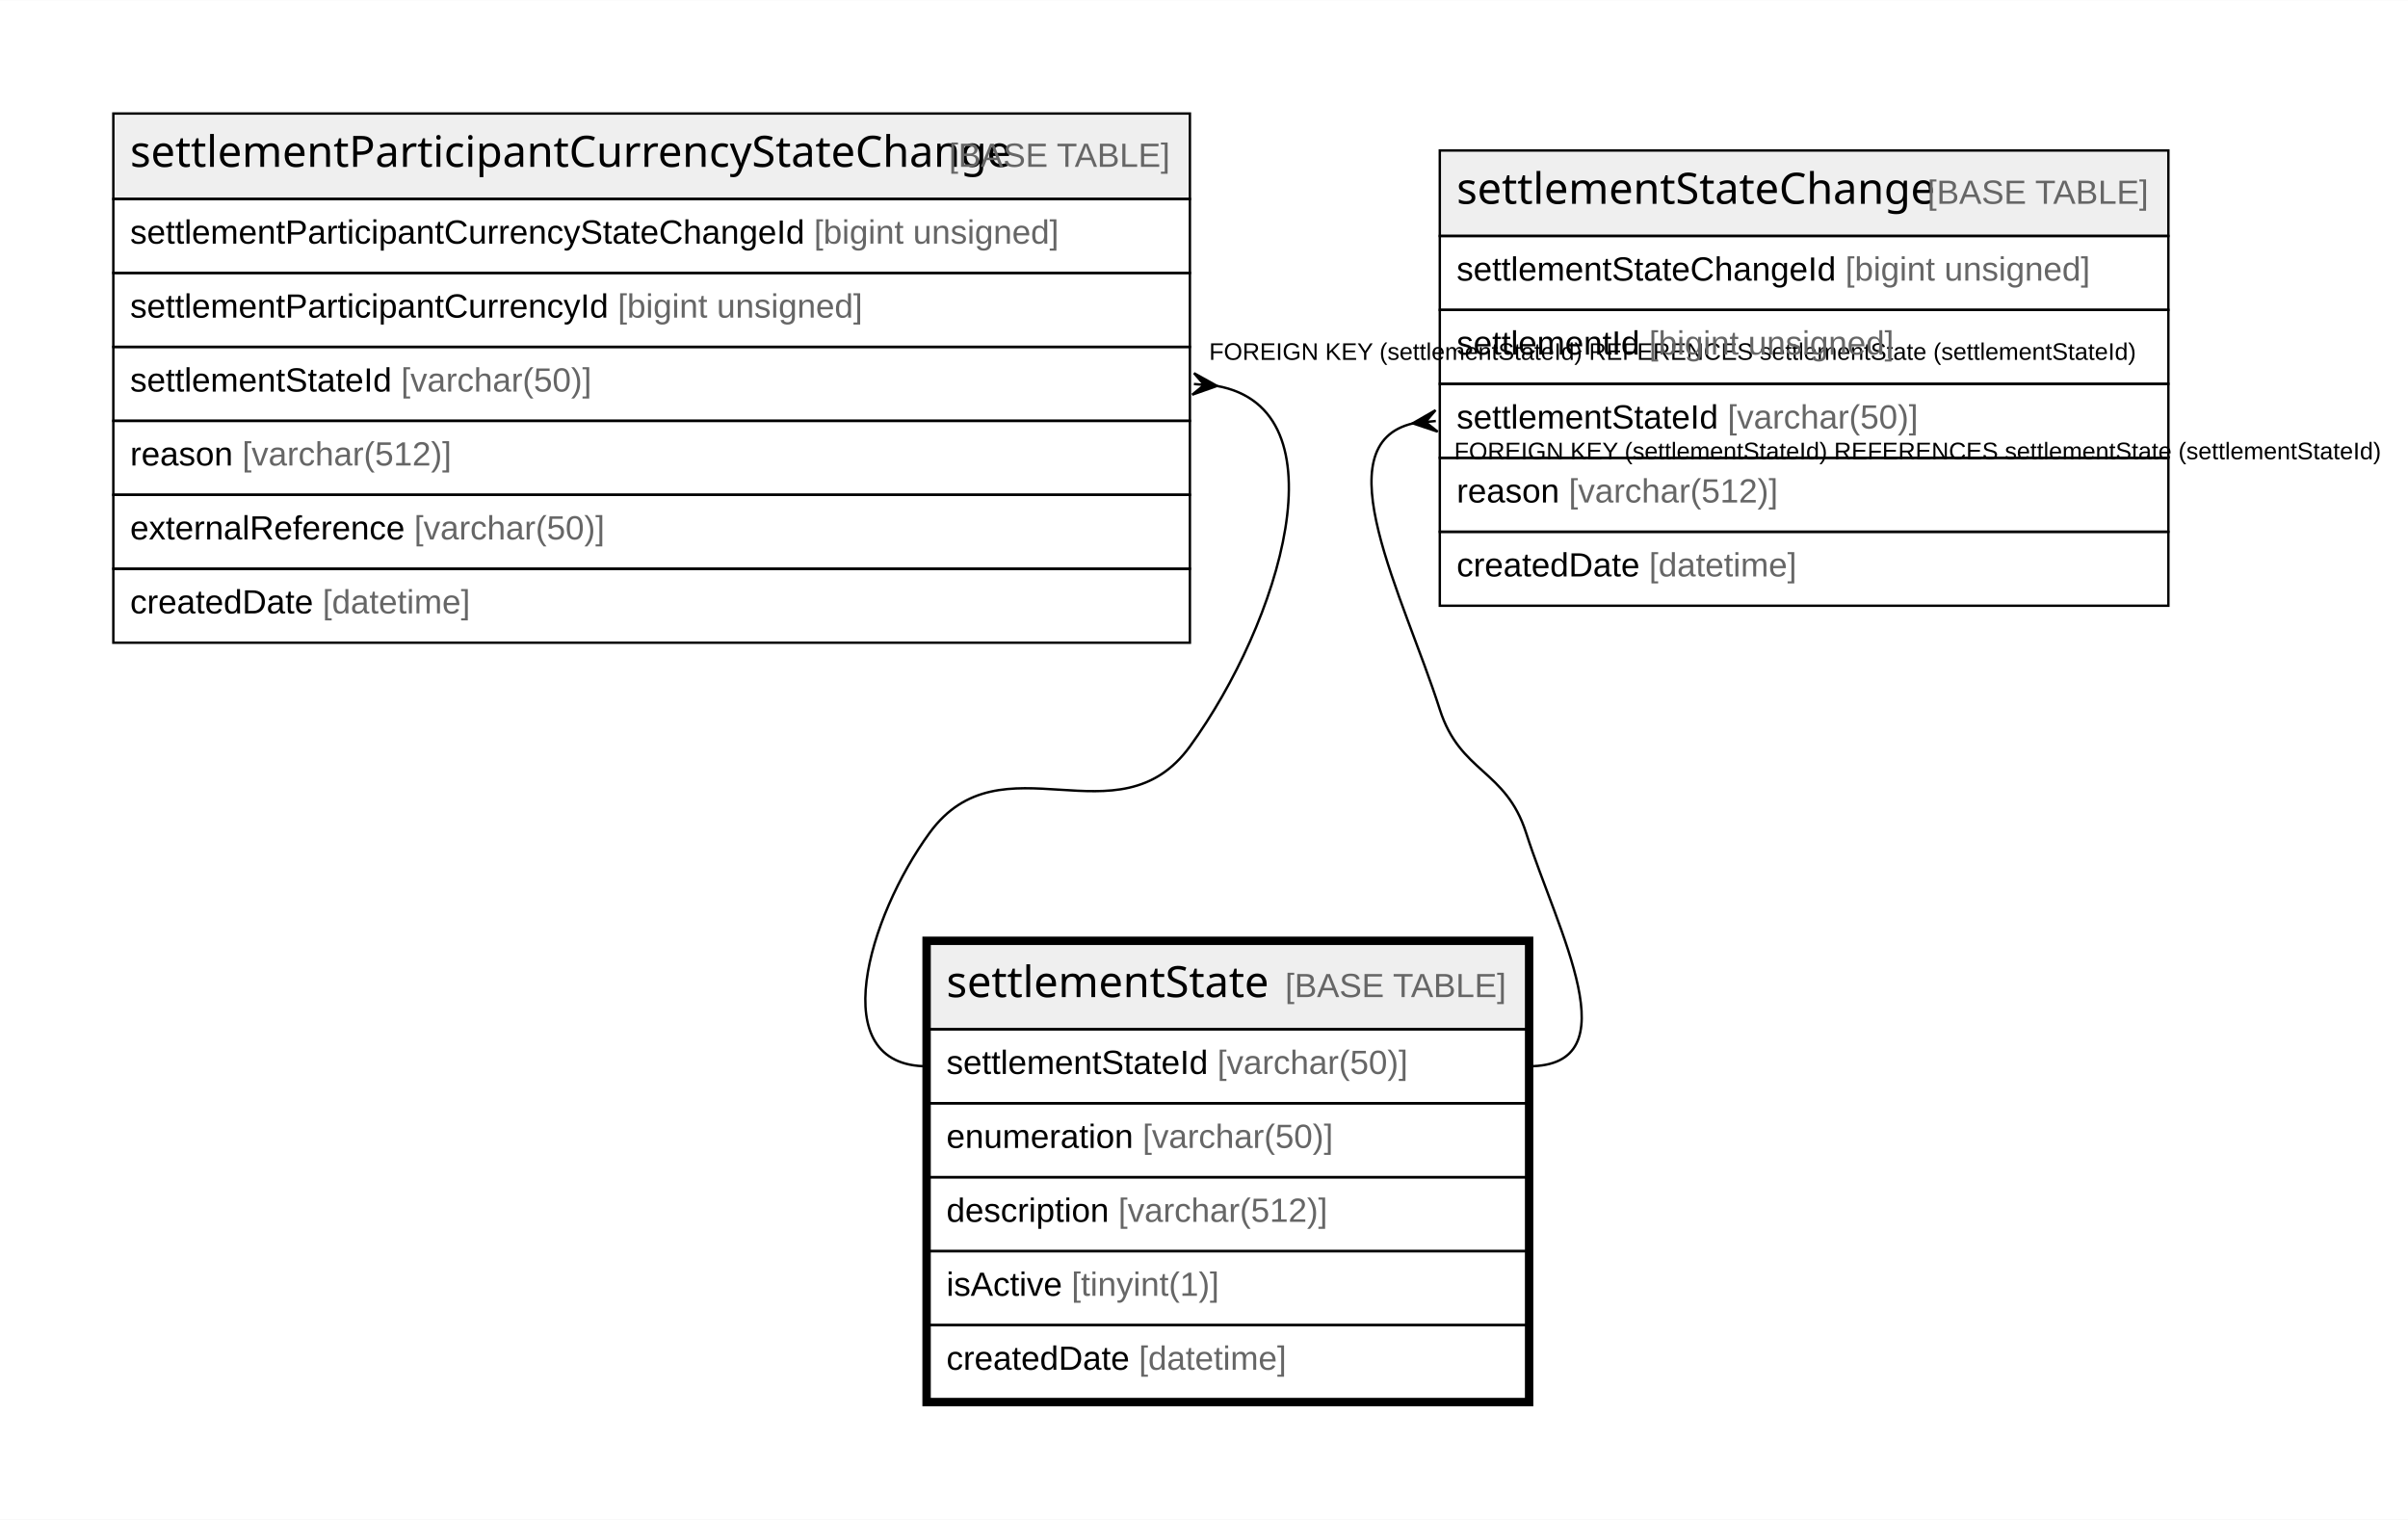
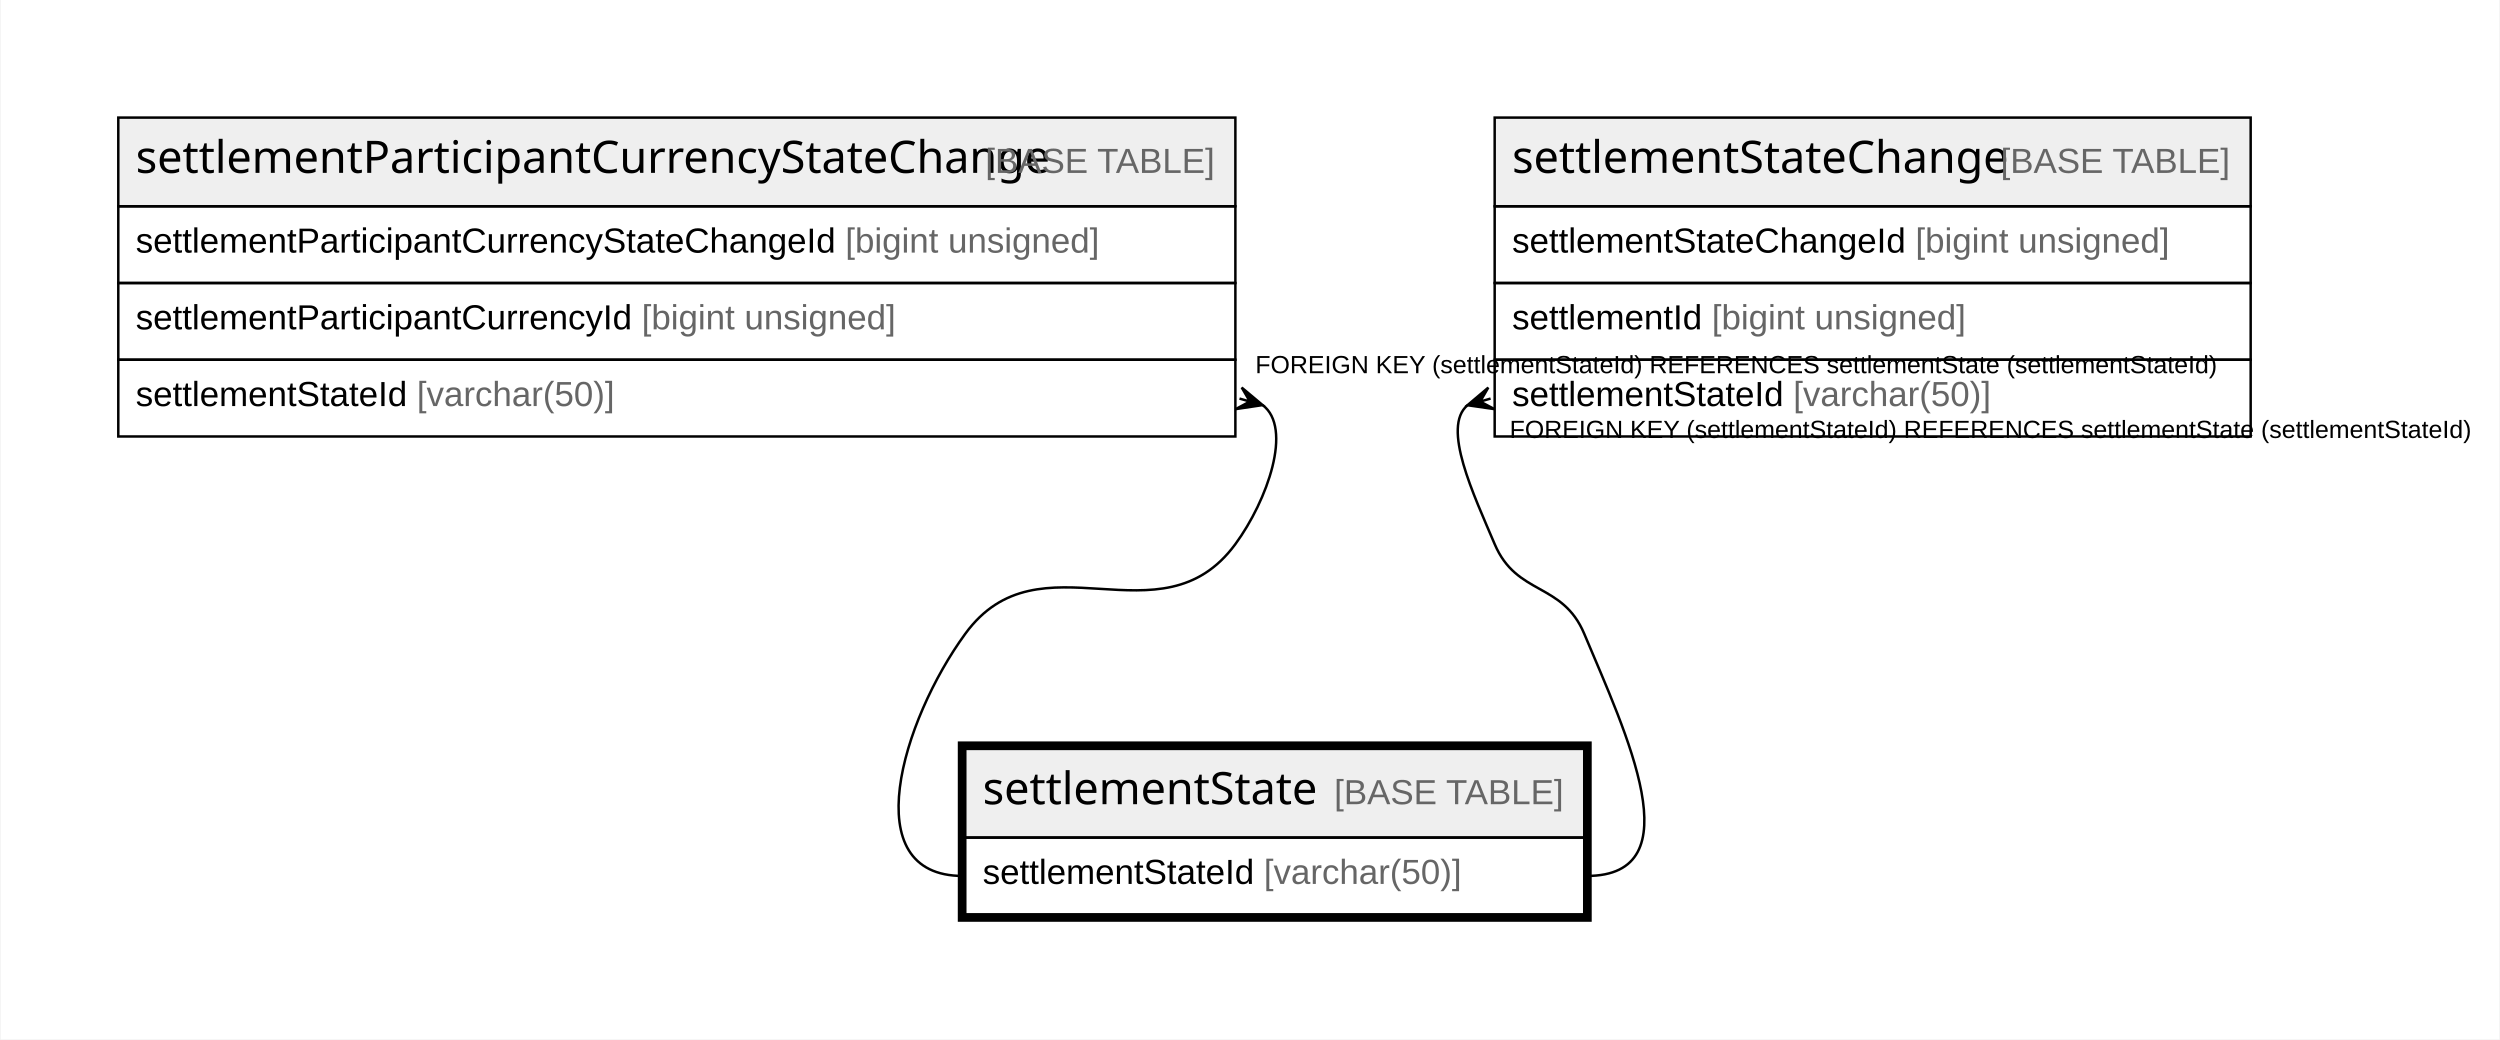
- <svg xmlns="http://www.w3.org/2000/svg" width="1003pt" height="633pt" viewBox="0.00 0.00 1002.92 632.80">
-   <g id="graph0" class="graph" transform="scale(1 1) rotate(0) translate(4 628.8)">
-     <polygon fill="white" stroke="none" points="-4,4 -4,-628.8 998.92,-628.8 998.92,4 -4,4" />
+ <svg xmlns="http://www.w3.org/2000/svg" width="1003pt" height="417pt" viewBox="0.00 0.00 1002.92 417.20">
+   <g id="graph0" class="graph" transform="scale(1 1) rotate(0) translate(4 413.2)">
+     <polygon fill="white" stroke="none" points="-4,4 -4,-413.2 998.92,-413.2 998.92,4 -4,4" />
    <g id="node1" class="node">
-       <polygon fill="#efefef" stroke="none" points="383.17,-200.2 383.17,-235.8 631.62,-235.8 631.62,-200.2 383.17,-200.2" />
-       <polygon fill="none" stroke="black" points="383.17,-200.2 383.17,-235.8 631.62,-235.8 631.62,-200.2 383.17,-200.2" />
-       <text text-anchor="start" x="390.17" y="-213.6" font-family="Arial Bold" font-size="18.00">settlementState</text>
-       <text text-anchor="start" x="500.14" y="-213.6" font-family="Arial" font-size="14.00">    </text>
-       <text text-anchor="start" x="531.25" y="-213.6" font-family="Arial" font-size="14.00" fill="#666666">[BASE TABLE]</text>
-       <polygon fill="none" stroke="black" points="383.17,-169.4 383.17,-200.2 631.62,-200.2 631.62,-169.4 383.17,-169.4" />
-       <text text-anchor="start" x="390.17" y="-181.6" font-family="Arial" font-size="14.00">settlementStateId </text>
-       <text text-anchor="start" x="503.01" y="-181.6" font-family="Arial" font-size="14.00" fill="#666666">[varchar(50)]</text>
-       <polygon fill="none" stroke="black" points="383.17,-138.6 383.17,-169.4 631.62,-169.4 631.62,-138.6 383.17,-138.6" />
-       <text text-anchor="start" x="390.17" y="-150.8" font-family="Arial" font-size="14.00">enumeration </text>
-       <text text-anchor="start" x="471.88" y="-150.8" font-family="Arial" font-size="14.00" fill="#666666">[varchar(50)]</text>
-       <polygon fill="none" stroke="black" points="383.17,-107.8 383.17,-138.6 631.62,-138.6 631.62,-107.8 383.17,-107.8" />
-       <text text-anchor="start" x="390.17" y="-120" font-family="Arial" font-size="14.00">description </text>
-       <text text-anchor="start" x="461.76" y="-120" font-family="Arial" font-size="14.00" fill="#666666">[varchar(512)]</text>
-       <polygon fill="none" stroke="black" points="383.17,-77 383.17,-107.8 631.62,-107.8 631.62,-77 383.17,-77" />
-       <text text-anchor="start" x="390.17" y="-89.2" font-family="Arial" font-size="14.00">isActive </text>
-       <text text-anchor="start" x="442.29" y="-89.2" font-family="Arial" font-size="14.00" fill="#666666">[tinyint(1)]</text>
+       <polygon fill="#efefef" stroke="none" points="383.17,-77 383.17,-112.6 631.62,-112.6 631.62,-77 383.17,-77" />
+       <polygon fill="none" stroke="black" points="383.17,-77 383.17,-112.6 631.62,-112.6 631.62,-77 383.17,-77" />
+       <text text-anchor="start" x="390.17" y="-90.4" font-family="Arial Bold" font-size="18.00">settlementState</text>
+       <text text-anchor="start" x="500.14" y="-90.4" font-family="Arial" font-size="14.00">    </text>
+       <text text-anchor="start" x="531.25" y="-90.4" font-family="Arial" font-size="14.00" fill="#666666">[BASE TABLE]</text>
      <polygon fill="none" stroke="black" points="383.17,-46.2 383.17,-77 631.62,-77 631.62,-46.2 383.17,-46.2" />
-       <text text-anchor="start" x="390.17" y="-58.4" font-family="Arial" font-size="14.00">createdDate </text>
-       <text text-anchor="start" x="470.32" y="-58.4" font-family="Arial" font-size="14.00" fill="#666666">[datetime]</text>
-       <polygon fill="none" stroke="black" stroke-width="3" points="381.67,-44.7 381.67,-237.3 633.12,-237.3 633.12,-44.7 381.67,-44.7" />
+       <text text-anchor="start" x="390.17" y="-58.4" font-family="Arial" font-size="14.00">settlementStateId </text>
+       <text text-anchor="start" x="503.01" y="-58.4" font-family="Arial" font-size="14.00" fill="#666666">[varchar(50)]</text>
+       <polygon fill="none" stroke="black" stroke-width="3" points="381.67,-44.7 381.67,-114.1 633.12,-114.1 633.12,-44.7 381.67,-44.7" />
    </g>
    <g id="node2" class="node">
-       <polygon fill="#efefef" stroke="none" points="43.2,-546 43.2,-581.6 491.59,-581.6 491.59,-546 43.2,-546" />
-       <polygon fill="none" stroke="black" points="43.2,-546 43.2,-581.6 491.59,-581.6 491.59,-546 43.2,-546" />
-       <text text-anchor="start" x="50.2" y="-559.4" font-family="Arial Bold" font-size="18.00">settlementParticipantCurrencyStateChange</text>
-       <text text-anchor="start" x="360.1" y="-559.4" font-family="Arial" font-size="14.00">    </text>
-       <text text-anchor="start" x="391.22" y="-559.4" font-family="Arial" font-size="14.00" fill="#666666">[BASE TABLE]</text>
-       <polygon fill="none" stroke="black" points="43.2,-515.2 43.2,-546 491.59,-546 491.59,-515.2 43.2,-515.2" />
-       <text text-anchor="start" x="50.2" y="-527.4" font-family="Arial" font-size="14.00">settlementParticipantCurrencyStateChangeId </text>
-       <text text-anchor="start" x="335.02" y="-527.4" font-family="Arial" font-size="14.00" fill="#666666">[bigint unsigned]</text>
-       <polygon fill="none" stroke="black" points="43.2,-484.4 43.2,-515.2 491.59,-515.2 491.59,-484.4 43.2,-484.4" />
-       <text text-anchor="start" x="50.2" y="-496.6" font-family="Arial" font-size="14.00">settlementParticipantCurrencyId </text>
-       <text text-anchor="start" x="253.29" y="-496.6" font-family="Arial" font-size="14.00" fill="#666666">[bigint unsigned]</text>
-       <polygon fill="none" stroke="black" points="43.2,-453.6 43.2,-484.4 491.59,-484.4 491.59,-453.6 43.2,-453.6" />
-       <text text-anchor="start" x="50.2" y="-465.8" font-family="Arial" font-size="14.00">settlementStateId </text>
-       <text text-anchor="start" x="163.04" y="-465.8" font-family="Arial" font-size="14.00" fill="#666666">[varchar(50)]</text>
-       <polygon fill="none" stroke="black" points="43.2,-422.8 43.2,-453.6 491.59,-453.6 491.59,-422.8 43.2,-422.8" />
-       <text text-anchor="start" x="50.2" y="-435" font-family="Arial" font-size="14.00">reason </text>
-       <text text-anchor="start" x="96.9" y="-435" font-family="Arial" font-size="14.00" fill="#666666">[varchar(512)]</text>
-       <polygon fill="none" stroke="black" points="43.2,-392 43.2,-422.8 491.59,-422.8 491.59,-392 43.2,-392" />
-       <text text-anchor="start" x="50.2" y="-404.2" font-family="Arial" font-size="14.00">externalReference </text>
-       <text text-anchor="start" x="168.49" y="-404.2" font-family="Arial" font-size="14.00" fill="#666666">[varchar(50)]</text>
-       <polygon fill="none" stroke="black" points="43.2,-361.2 43.2,-392 491.59,-392 491.59,-361.2 43.2,-361.2" />
-       <text text-anchor="start" x="50.2" y="-373.4" font-family="Arial" font-size="14.00">createdDate </text>
-       <text text-anchor="start" x="130.36" y="-373.4" font-family="Arial" font-size="14.00" fill="#666666">[datetime]</text>
+       <polygon fill="#efefef" stroke="none" points="43.2,-330.4 43.2,-366 491.59,-366 491.59,-330.4 43.2,-330.4" />
+       <polygon fill="none" stroke="black" points="43.2,-330.4 43.2,-366 491.59,-366 491.59,-330.4 43.2,-330.4" />
+       <text text-anchor="start" x="50.2" y="-343.8" font-family="Arial Bold" font-size="18.00">settlementParticipantCurrencyStateChange</text>
+       <text text-anchor="start" x="360.1" y="-343.8" font-family="Arial" font-size="14.00">    </text>
+       <text text-anchor="start" x="391.22" y="-343.8" font-family="Arial" font-size="14.00" fill="#666666">[BASE TABLE]</text>
+       <polygon fill="none" stroke="black" points="43.2,-299.6 43.2,-330.4 491.59,-330.4 491.59,-299.6 43.2,-299.6" />
+       <text text-anchor="start" x="50.2" y="-311.8" font-family="Arial" font-size="14.00">settlementParticipantCurrencyStateChangeId </text>
+       <text text-anchor="start" x="335.02" y="-311.8" font-family="Arial" font-size="14.00" fill="#666666">[bigint unsigned]</text>
+       <polygon fill="none" stroke="black" points="43.2,-268.8 43.2,-299.6 491.59,-299.6 491.59,-268.8 43.2,-268.8" />
+       <text text-anchor="start" x="50.2" y="-281" font-family="Arial" font-size="14.00">settlementParticipantCurrencyId </text>
+       <text text-anchor="start" x="253.29" y="-281" font-family="Arial" font-size="14.00" fill="#666666">[bigint unsigned]</text>
+       <polygon fill="none" stroke="black" points="43.2,-238 43.2,-268.8 491.59,-268.8 491.59,-238 43.2,-238" />
+       <text text-anchor="start" x="50.2" y="-250.2" font-family="Arial" font-size="14.00">settlementStateId </text>
+       <text text-anchor="start" x="163.04" y="-250.2" font-family="Arial" font-size="14.00" fill="#666666">[varchar(50)]</text>
    </g>
    <g id="edge1" class="edge">
-       <path fill="none" stroke="black" d="M502.76,-468.16C556.54,-458.55 528.89,-369.32 491.59,-318 461.74,-276.92 413.09,-323.02 383.17,-282 357.71,-247.1 338.96,-184.8 382.17,-184.8" />
-       <polygon fill="black" stroke="black" points="502.89,-468.14 492.55,-464.49 497.57,-468.59 493.26,-468.94 493.26,-468.94 493.26,-468.94 497.57,-468.59 493.3,-473.46 502.89,-468.14" />
-       <text text-anchor="start" x="499.59" y="-479" font-family="Arial" font-size="10.00">FOREIGN KEY (settlementStateId) REFERENCES settlementState (settlementStateId)</text>
+       <path fill="none" stroke="black" d="M502.52,-250.6C514.72,-241.51 504.48,-212.35 491.59,-194.8 461.53,-153.88 413.09,-199.82 383.17,-158.8 357.71,-123.9 338.96,-61.6 382.17,-61.6" />
+       <polygon fill="black" stroke="black" points="502.54,-250.6 491.69,-248.98 497.4,-252.04 493.24,-253.22 493.24,-253.22 493.24,-253.22 497.4,-252.04 494.13,-257.64 502.54,-250.6" />
+       <text text-anchor="start" x="499.59" y="-263.4" font-family="Arial" font-size="10.00">FOREIGN KEY (settlementStateId) REFERENCES settlementState (settlementStateId)</text>
    </g>
    <g id="node3" class="node">
-       <polygon fill="#efefef" stroke="none" points="595.67,-530.6 595.67,-566.2 899.12,-566.2 899.12,-530.6 595.67,-530.6" />
-       <polygon fill="none" stroke="black" points="595.67,-530.6 595.67,-566.2 899.12,-566.2 899.12,-530.6 595.67,-530.6" />
-       <text text-anchor="start" x="602.67" y="-544" font-family="Arial Bold" font-size="18.00">settlementStateChange</text>
-       <text text-anchor="start" x="767.63" y="-544" font-family="Arial" font-size="14.00">    </text>
-       <text text-anchor="start" x="798.74" y="-544" font-family="Arial" font-size="14.00" fill="#666666">[BASE TABLE]</text>
-       <polygon fill="none" stroke="black" points="595.67,-499.8 595.67,-530.6 899.12,-530.6 899.12,-499.8 595.67,-499.8" />
-       <text text-anchor="start" x="602.67" y="-512" font-family="Arial" font-size="14.00">settlementStateChangeId </text>
-       <text text-anchor="start" x="764.56" y="-512" font-family="Arial" font-size="14.00" fill="#666666">[bigint unsigned]</text>
-       <polygon fill="none" stroke="black" points="595.67,-469 595.67,-499.8 899.12,-499.8 899.12,-469 595.67,-469" />
-       <text text-anchor="start" x="602.67" y="-481.2" font-family="Arial" font-size="14.00">settlementId </text>
-       <text text-anchor="start" x="682.83" y="-481.2" font-family="Arial" font-size="14.00" fill="#666666">[bigint unsigned]</text>
-       <polygon fill="none" stroke="black" points="595.67,-438.2 595.67,-469 899.12,-469 899.12,-438.2 595.67,-438.2" />
-       <text text-anchor="start" x="602.67" y="-450.4" font-family="Arial" font-size="14.00">settlementStateId </text>
-       <text text-anchor="start" x="715.52" y="-450.4" font-family="Arial" font-size="14.00" fill="#666666">[varchar(50)]</text>
-       <polygon fill="none" stroke="black" points="595.67,-407.4 595.67,-438.2 899.12,-438.2 899.12,-407.4 595.67,-407.4" />
-       <text text-anchor="start" x="602.67" y="-419.6" font-family="Arial" font-size="14.00">reason </text>
-       <text text-anchor="start" x="649.37" y="-419.6" font-family="Arial" font-size="14.00" fill="#666666">[varchar(512)]</text>
-       <polygon fill="none" stroke="black" points="595.67,-376.6 595.67,-407.4 899.12,-407.4 899.12,-376.6 595.67,-376.6" />
-       <text text-anchor="start" x="602.67" y="-388.8" font-family="Arial" font-size="14.00">createdDate </text>
-       <text text-anchor="start" x="682.83" y="-388.8" font-family="Arial" font-size="14.00" fill="#666666">[datetime]</text>
+       <polygon fill="#efefef" stroke="none" points="595.67,-330.4 595.67,-366 899.12,-366 899.12,-330.4 595.67,-330.4" />
+       <polygon fill="none" stroke="black" points="595.67,-330.4 595.67,-366 899.12,-366 899.12,-330.4 595.67,-330.4" />
+       <text text-anchor="start" x="602.67" y="-343.8" font-family="Arial Bold" font-size="18.00">settlementStateChange</text>
+       <text text-anchor="start" x="767.63" y="-343.8" font-family="Arial" font-size="14.00">    </text>
+       <text text-anchor="start" x="798.74" y="-343.8" font-family="Arial" font-size="14.00" fill="#666666">[BASE TABLE]</text>
+       <polygon fill="none" stroke="black" points="595.67,-299.6 595.67,-330.4 899.12,-330.4 899.12,-299.6 595.67,-299.6" />
+       <text text-anchor="start" x="602.67" y="-311.8" font-family="Arial" font-size="14.00">settlementStateChangeId </text>
+       <text text-anchor="start" x="764.56" y="-311.8" font-family="Arial" font-size="14.00" fill="#666666">[bigint unsigned]</text>
+       <polygon fill="none" stroke="black" points="595.67,-268.8 595.67,-299.6 899.12,-299.6 899.12,-268.8 595.67,-268.8" />
+       <text text-anchor="start" x="602.67" y="-281" font-family="Arial" font-size="14.00">settlementId </text>
+       <text text-anchor="start" x="682.83" y="-281" font-family="Arial" font-size="14.00" fill="#666666">[bigint unsigned]</text>
+       <polygon fill="none" stroke="black" points="595.67,-238 595.67,-268.8 899.12,-268.8 899.12,-238 595.67,-238" />
+       <text text-anchor="start" x="602.67" y="-250.2" font-family="Arial" font-size="14.00">settlementStateId </text>
+       <text text-anchor="start" x="715.52" y="-250.2" font-family="Arial" font-size="14.00" fill="#666666">[varchar(50)]</text>
    </g>
    <g id="edge2" class="edge">
-       <path fill="none" stroke="black" d="M584.72,-452.6C546.51,-443.94 580.55,-380.71 595.67,-333.4 604.16,-306.85 623.11,-308.55 631.62,-282 644.82,-240.86 675.83,-184.8 632.62,-184.8" />
-       <polygon fill="black" stroke="black" points="584.39,-452.57 593.89,-458.04 589.7,-453.1 594.01,-453.53 594.01,-453.53 594.01,-453.53 589.7,-453.1 594.79,-449.09 584.39,-452.57" />
-       <text text-anchor="start" x="601.67" y="-437.6" font-family="Arial" font-size="10.00">FOREIGN KEY (settlementStateId) REFERENCES settlementState (settlementStateId)</text>
+       <path fill="none" stroke="black" d="M584.8,-250.56C574.23,-241.81 587.26,-214.66 595.67,-194.8 604.5,-173.98 622.87,-179.65 631.62,-158.8 648.35,-118.97 675.83,-61.6 632.62,-61.6" />
+       <polygon fill="black" stroke="black" points="584.74,-250.55 593.11,-257.63 589.87,-252.02 594.03,-253.22 594.03,-253.22 594.03,-253.22 589.87,-252.02 595.6,-248.98 584.74,-250.55" />
+       <text text-anchor="start" x="601.67" y="-237.4" font-family="Arial" font-size="10.00">FOREIGN KEY (settlementStateId) REFERENCES settlementState (settlementStateId)</text>
    </g>
  </g>
</svg>
